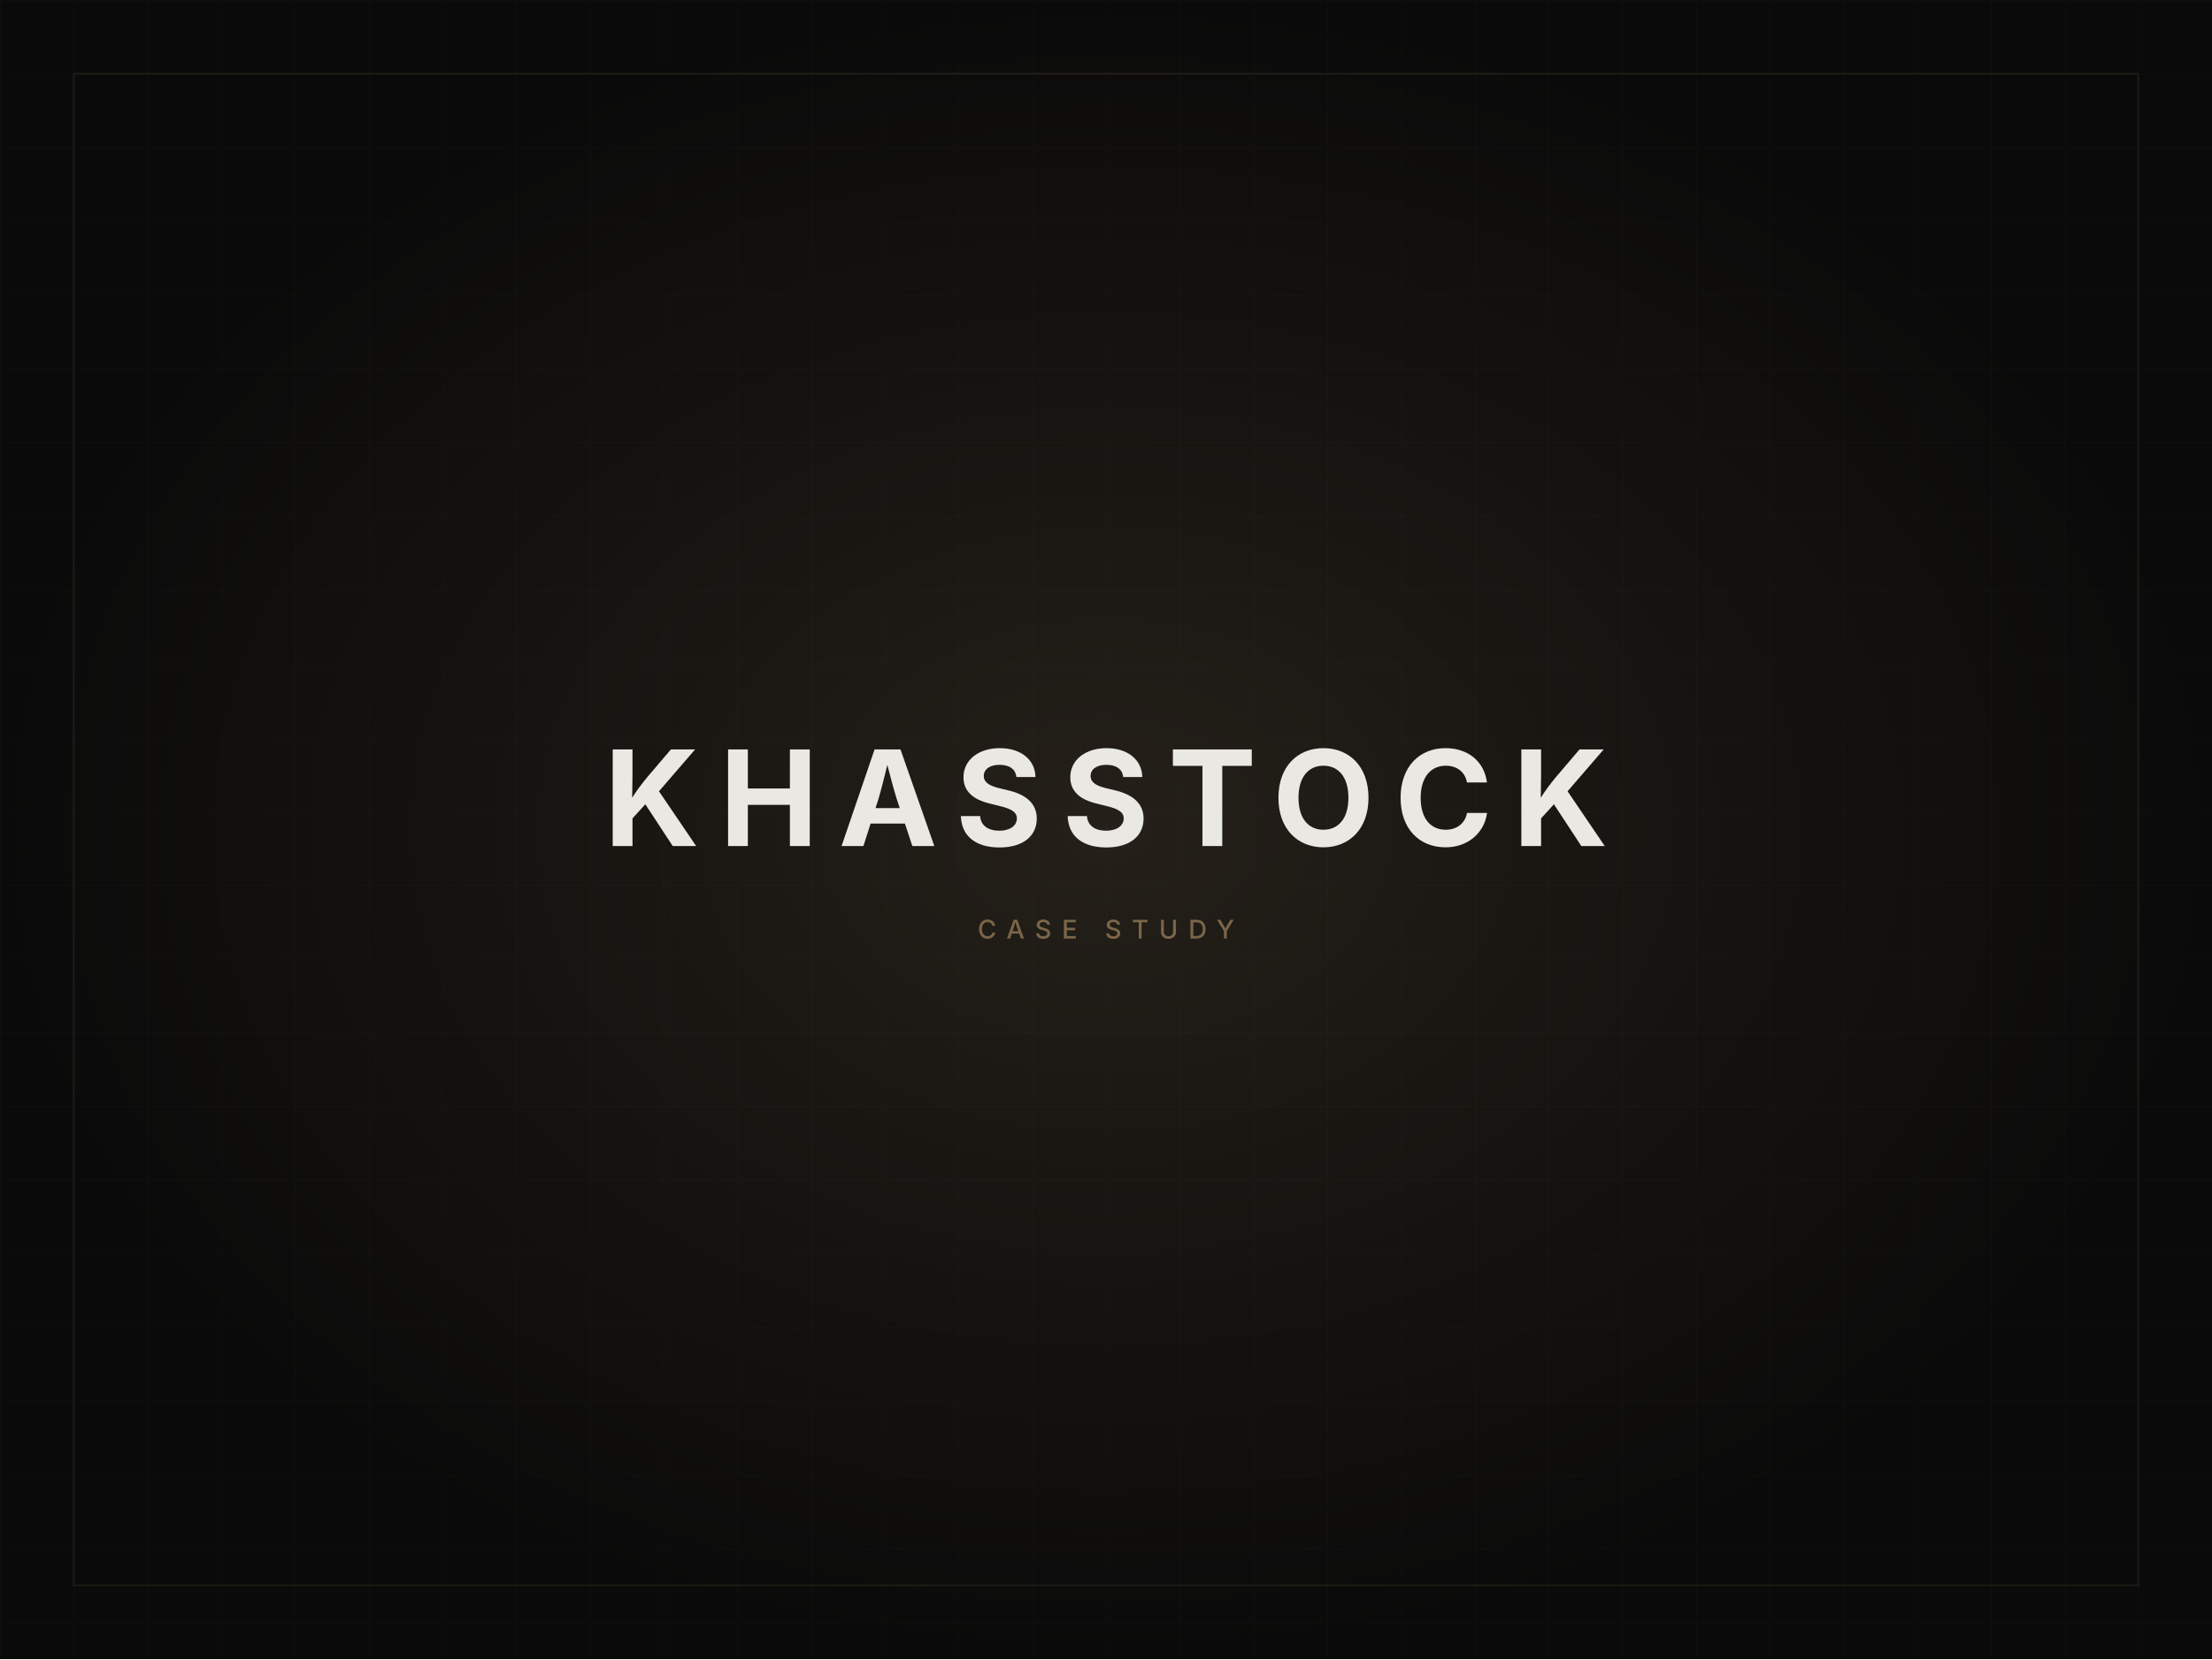
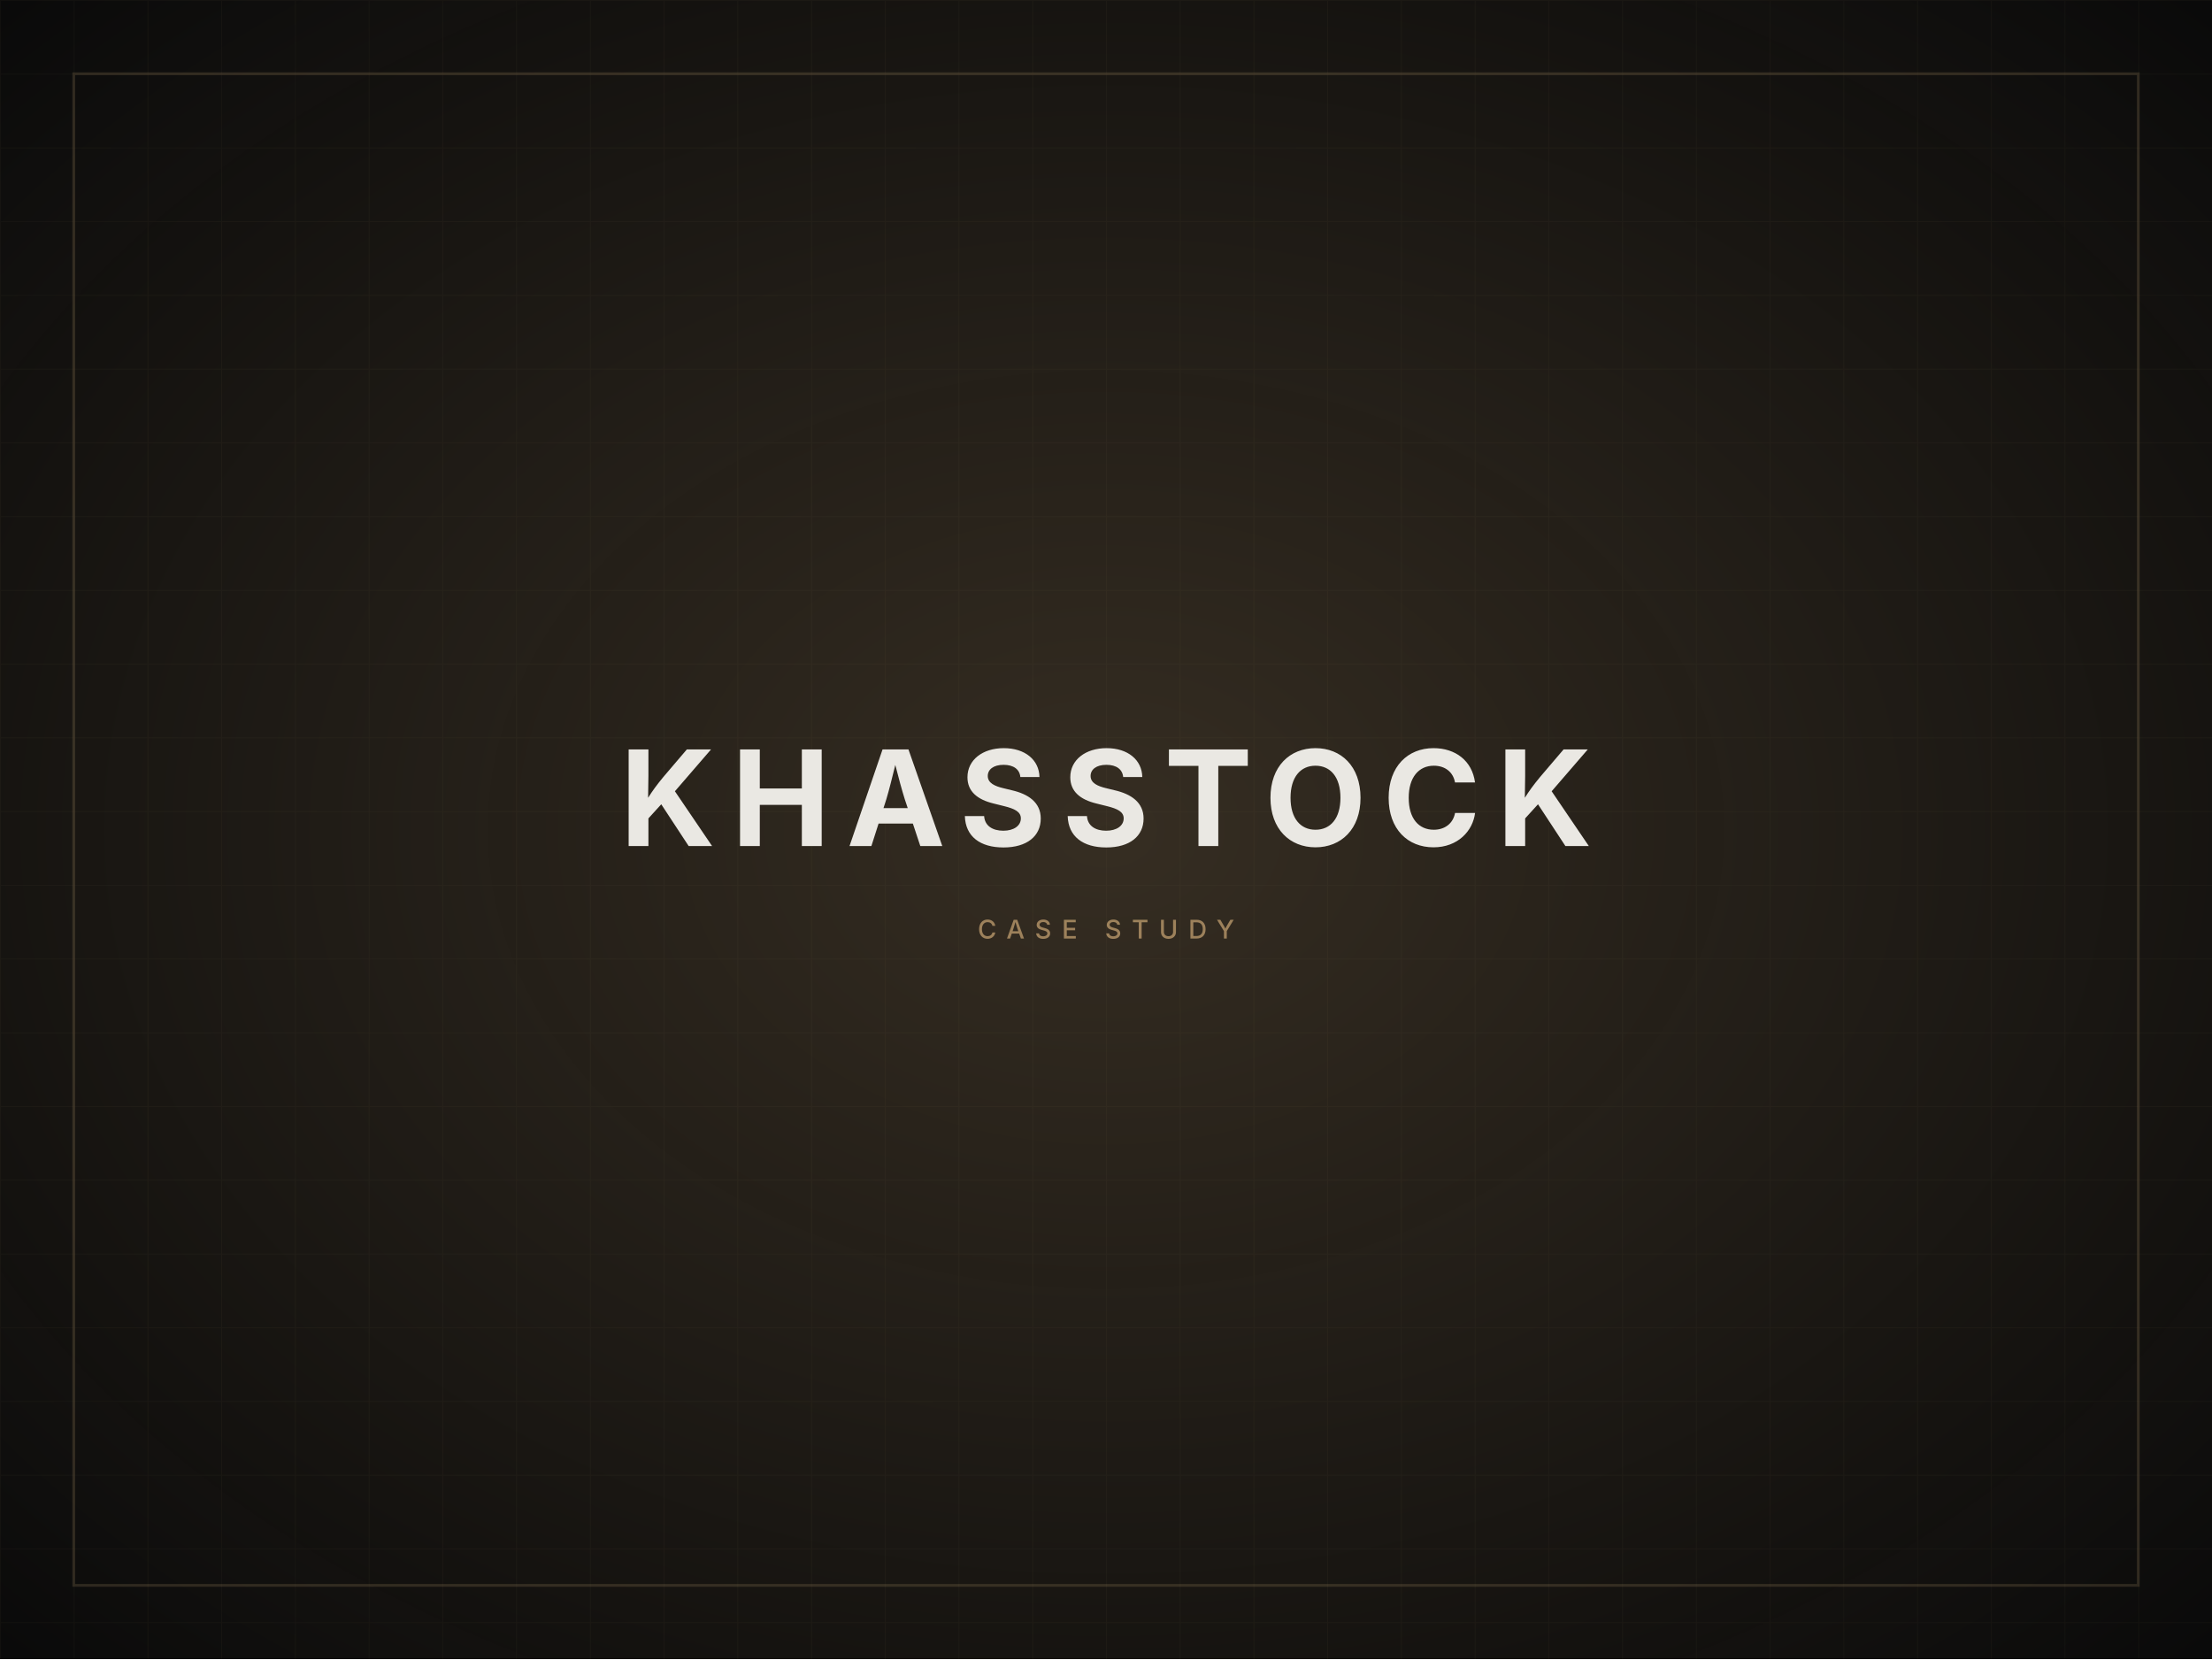
<svg xmlns="http://www.w3.org/2000/svg" width="1200" height="900" viewBox="0 0 1200 900">
  <defs>
-     <radialGradient id="goldGlow" cx="50%" cy="50%" r="50%" fx="50%" fy="50%">
-       <stop offset="0%" stop-color="rgba(184, 151, 106, 0.15)" />
+     <radialGradient id="goldGlow" cx="50%" cy="50%" r="70%" fx="50%" fy="50%">
+       <stop offset="0%" stop-color="rgba(184, 151, 106, 0.25)" />
      <stop offset="100%" stop-color="rgba(184, 151, 106, 0)" />
    </radialGradient>
    <pattern id="grid" width="40" height="40" patternUnits="userSpaceOnUse">
-       <path d="M 40 0 L 0 0 0 40" fill="none" stroke="rgba(234, 232, 227, 0.02)" stroke-width="1" />
+       <path d="M 40 0 L 0 0 0 40" fill="none" stroke="rgba(184, 151, 106, 0.04)" stroke-width="1" />
    </pattern>
  </defs>
  <rect width="100%" height="100%" fill="#0A0A0A" />
  <rect width="100%" height="100%" fill="url(#grid)" />
  <rect width="100%" height="100%" fill="url(#goldGlow)" />
-   <rect x="40" y="40" width="1120" height="820" fill="none" stroke="rgba(184, 151, 106, 0.1)" stroke-width="1" />
-   <text x="50%" y="48%" font-family="-apple-system, BlinkMacSystemFont, 'Inter', 'Segoe UI', Roboto, Helvetica, Arial, sans-serif" font-size="72" font-weight="700" fill="#EAE8E3" text-anchor="middle" dominant-baseline="middle" letter-spacing="0.15em">
+   <rect x="40" y="40" width="1120" height="820" fill="none" stroke="rgba(184, 151, 106, 0.2)" stroke-width="1.5" />
+   <text x="50%" y="48%" font-family="-apple-system, BlinkMacSystemFont, 'Inter', 'Segoe UI', Roboto, Helvetica, Arial, sans-serif" font-size="72" font-weight="700" fill="#EAE8E3" text-anchor="middle" dominant-baseline="middle" letter-spacing="0.12em">
    KHASSTOCK
  </text>
-   <text x="50%" y="56%" font-family="-apple-system, BlinkMacSystemFont, 'Inter', 'Segoe UI', Roboto, sans-serif" font-size="14" font-weight="500" fill="rgba(184, 151, 106, 0.6)" text-anchor="middle" dominant-baseline="middle" letter-spacing="0.4em">
+   <text x="50%" y="56%" font-family="-apple-system, BlinkMacSystemFont, 'Inter', 'Segoe UI', Roboto, sans-serif" font-size="14" font-weight="500" fill="rgba(184, 151, 106, 0.8)" text-anchor="middle" dominant-baseline="middle" letter-spacing="0.4em">
    CASE STUDY
  </text>
</svg>
